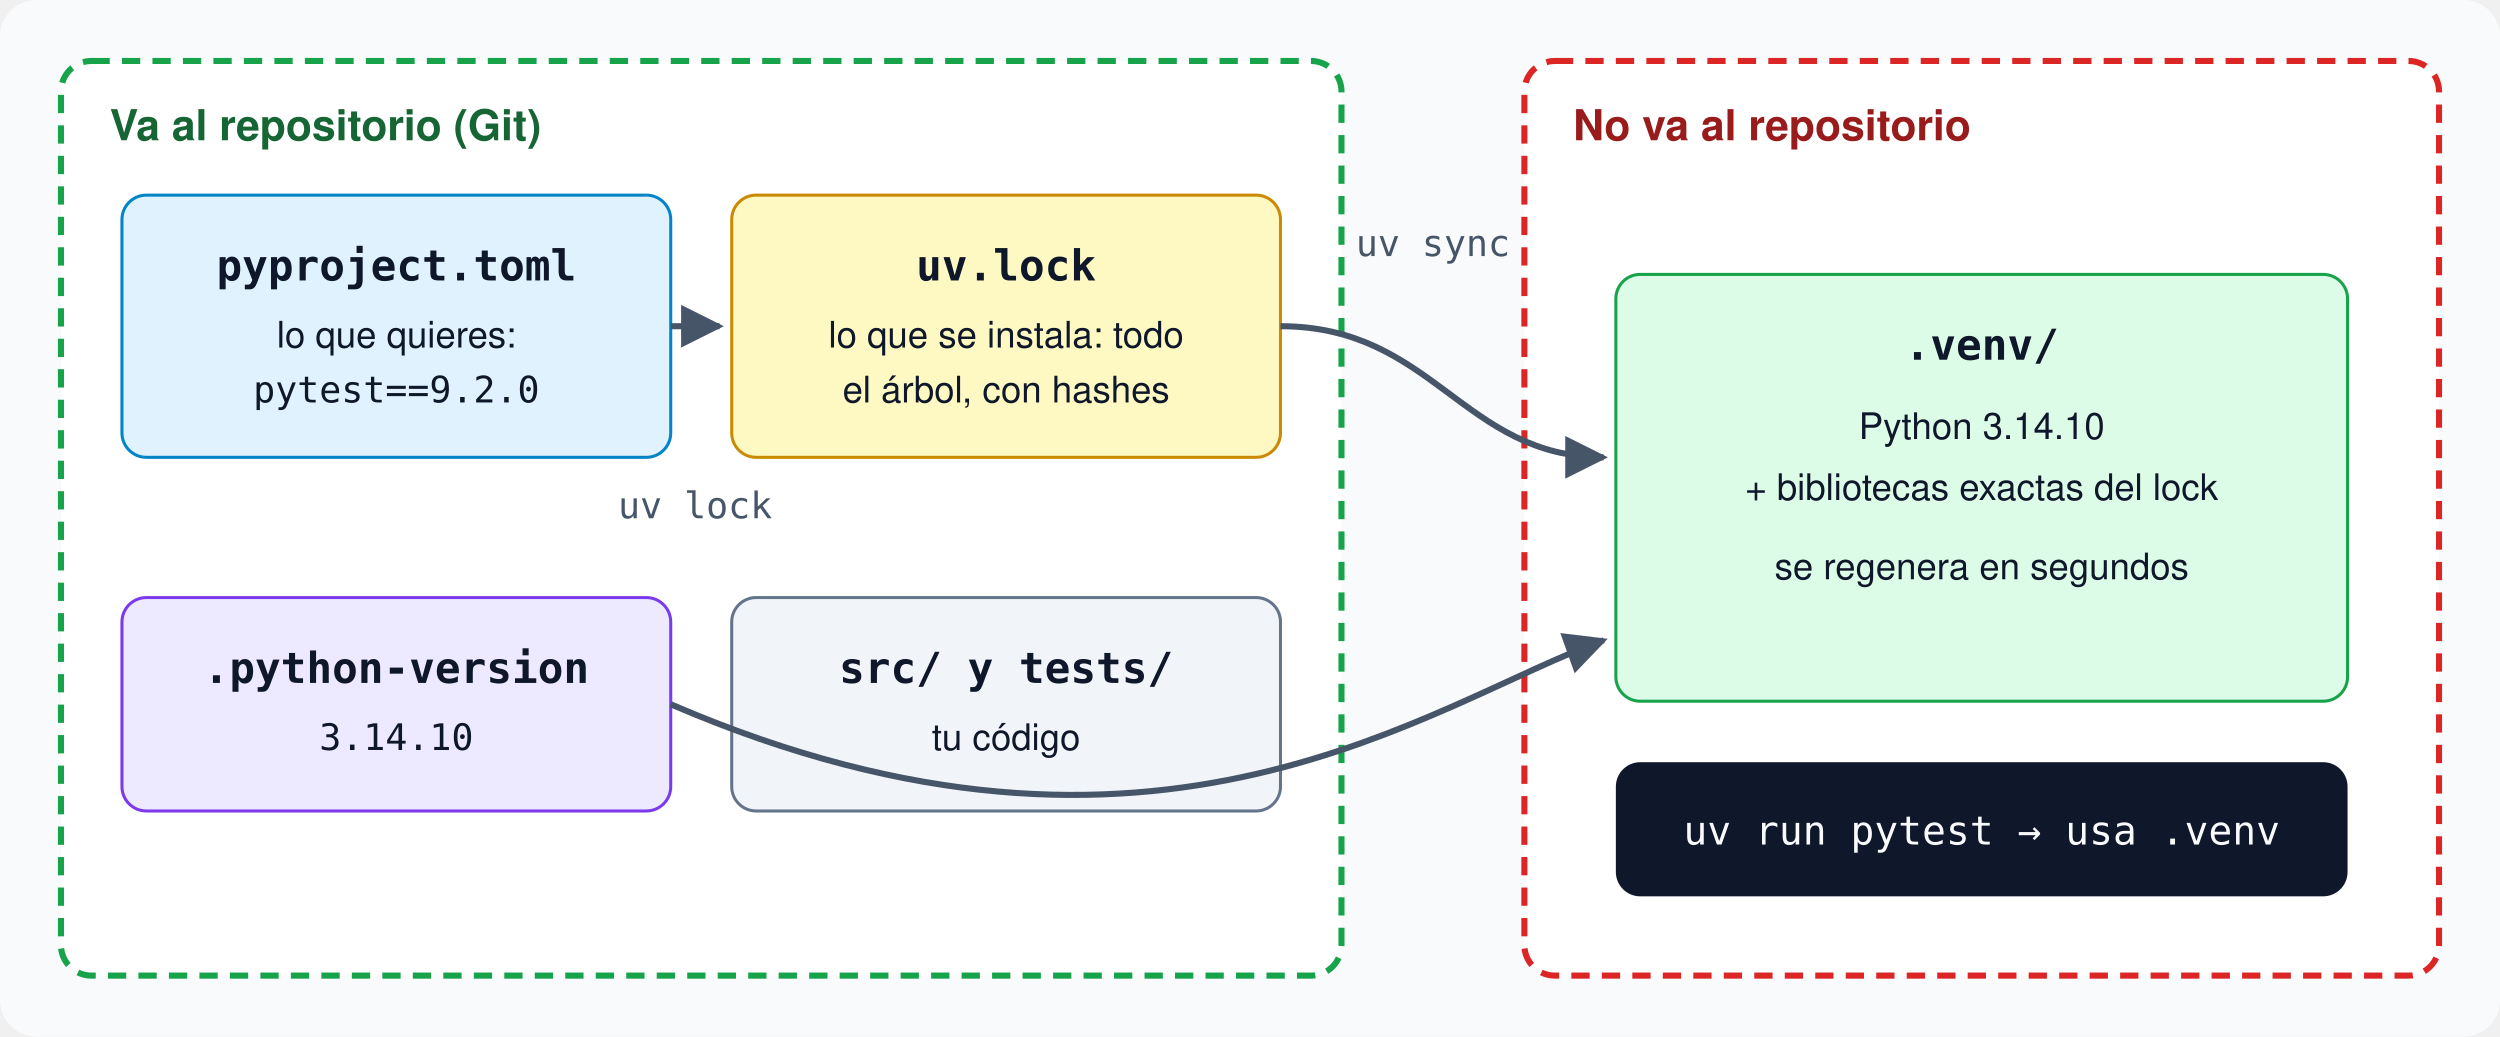
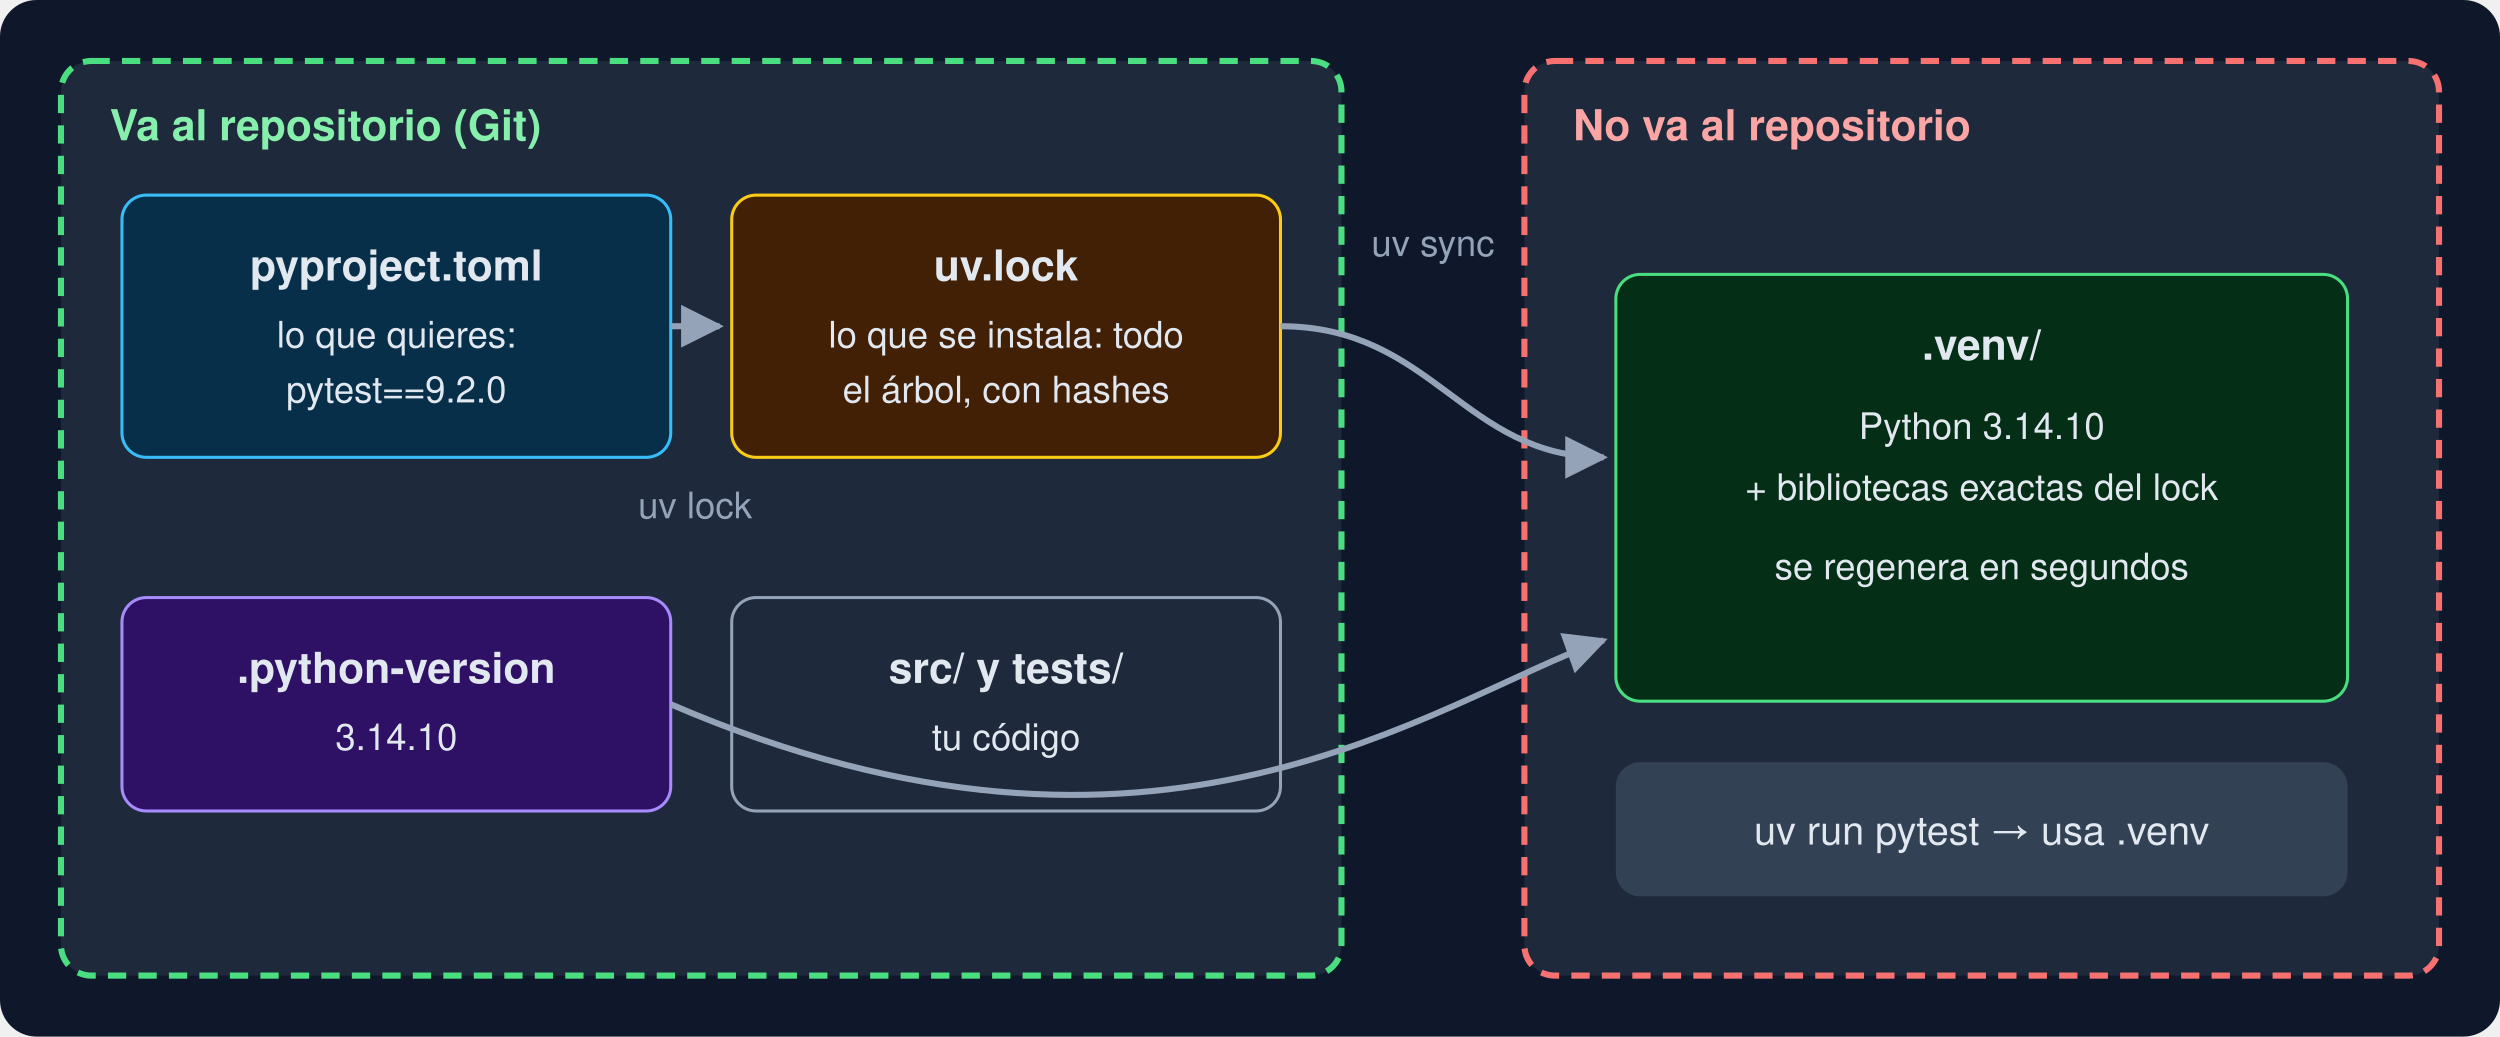
<svg xmlns="http://www.w3.org/2000/svg" viewBox="0 0 820 340" role="img" aria-labelledby="t d">
  <defs>
    <marker id="a" viewBox="0 0 10 10" refX="9" refY="5" markerWidth="7" markerHeight="7" orient="auto">
-       <path d="M0 0L10 5L0 10z" fill="#475569" />
+       <path d="M0 0L10 5L0 10z" fill="#94a3b8" />
    </marker>
  </defs>
-   <rect width="820" height="340" rx="12" fill="#f8fafc" />
-   <g font-family="Segoe UI, Ubuntu, Helvetica, Arial, sans-serif" font-size="14" fill="#0f172a">
-     <rect x="20" y="20" width="420" height="300" rx="10" fill="#ffffff" stroke="#16a34a" stroke-width="2" stroke-dasharray="6 4" />
-     <text x="36" y="46" font-weight="700" fill="#166534">Va al repositorio (Git)</text>
-     <rect x="40" y="64" width="180" height="86" rx="8" fill="#e0f2fe" stroke="#0284c7" />
-     <text x="130" y="92" text-anchor="middle" font-weight="700" font-family="monospace">pyproject.toml</text>
+   <rect width="820" height="340" rx="12" fill="#0f172a" />
+   <g font-family="Segoe UI, Ubuntu, Helvetica, Arial, sans-serif" font-size="14" fill="#e2e8f0">
+     <rect x="20" y="20" width="420" height="300" rx="10" fill="#1e293b" stroke="#4ade80" stroke-width="2" stroke-dasharray="6 4" />
+     <text x="36" y="46" font-weight="700" fill="#86efac">Va al repositorio (Git)</text>
+     <rect x="40" y="64" width="180" height="86" rx="8" fill="#082f49" stroke="#38bdf8" />
+     <text x="130" y="92" text-anchor="middle" font-weight="700" font-family="Segoe UI, Ubuntu, Helvetica, Arial, sans-serif">pyproject.toml</text>
    <text x="130" y="114" text-anchor="middle" font-size="12">lo que quieres:</text>
-     <text x="130" y="132" text-anchor="middle" font-size="12" font-family="monospace">pytest==9.2.0</text>
-     <rect x="240" y="64" width="180" height="86" rx="8" fill="#fef9c3" stroke="#ca8a04" />
-     <text x="330" y="92" text-anchor="middle" font-weight="700" font-family="monospace">uv.lock</text>
+     <text x="130" y="132" text-anchor="middle" font-size="12" font-family="Segoe UI, Ubuntu, Helvetica, Arial, sans-serif">pytest==9.2.0</text>
+     <rect x="240" y="64" width="180" height="86" rx="8" fill="#422006" stroke="#facc15" />
+     <text x="330" y="92" text-anchor="middle" font-weight="700" font-family="Segoe UI, Ubuntu, Helvetica, Arial, sans-serif">uv.lock</text>
    <text x="330" y="114" text-anchor="middle" font-size="12">lo que se instala: todo</text>
    <text x="330" y="132" text-anchor="middle" font-size="12">el árbol, con hashes</text>
-     <path d="M220 107H236" stroke="#475569" stroke-width="2" marker-end="url(#a)" />
-     <text x="228" y="170" text-anchor="middle" font-size="12" font-family="monospace" fill="#475569">uv lock</text>
-     <rect x="40" y="196" width="180" height="70" rx="8" fill="#ede9fe" stroke="#7c3aed" />
-     <text x="130" y="224" text-anchor="middle" font-weight="700" font-family="monospace">.python-version</text>
-     <text x="130" y="246" text-anchor="middle" font-size="12" font-family="monospace">3.14.10</text>
-     <rect x="240" y="196" width="180" height="70" rx="8" fill="#f1f5f9" stroke="#64748b" />
-     <text x="330" y="224" text-anchor="middle" font-weight="700" font-family="monospace">src/ y tests/</text>
+     <path d="M220 107H236" stroke="#94a3b8" stroke-width="2" marker-end="url(#a)" />
+     <text x="228" y="170" text-anchor="middle" font-size="12" font-family="Segoe UI, Ubuntu, Helvetica, Arial, sans-serif" fill="#94a3b8">uv lock</text>
+     <rect x="40" y="196" width="180" height="70" rx="8" fill="#2e1065" stroke="#a78bfa" />
+     <text x="130" y="224" text-anchor="middle" font-weight="700" font-family="Segoe UI, Ubuntu, Helvetica, Arial, sans-serif">.python-version</text>
+     <text x="130" y="246" text-anchor="middle" font-size="12" font-family="Segoe UI, Ubuntu, Helvetica, Arial, sans-serif">3.14.10</text>
+     <rect x="240" y="196" width="180" height="70" rx="8" fill="#1e293b" stroke="#94a3b8" />
+     <text x="330" y="224" text-anchor="middle" font-weight="700" font-family="Segoe UI, Ubuntu, Helvetica, Arial, sans-serif">src/ y tests/</text>
    <text x="330" y="246" text-anchor="middle" font-size="12">tu código</text>
-     <rect x="500" y="20" width="300" height="300" rx="10" fill="#ffffff" stroke="#dc2626" stroke-width="2" stroke-dasharray="6 4" />
-     <text x="516" y="46" font-weight="700" fill="#991b1b">No va al repositorio</text>
-     <rect x="530" y="90" width="240" height="140" rx="8" fill="#dcfce7" stroke="#16a34a" />
-     <text x="650" y="118" text-anchor="middle" font-weight="700" font-family="monospace">.venv/</text>
+     <rect x="500" y="20" width="300" height="300" rx="10" fill="#1e293b" stroke="#f87171" stroke-width="2" stroke-dasharray="6 4" />
+     <text x="516" y="46" font-weight="700" fill="#fca5a5">No va al repositorio</text>
+     <rect x="530" y="90" width="240" height="140" rx="8" fill="#052e16" stroke="#4ade80" />
+     <text x="650" y="118" text-anchor="middle" font-weight="700" font-family="Segoe UI, Ubuntu, Helvetica, Arial, sans-serif">.venv/</text>
    <text x="650" y="144" text-anchor="middle" font-size="12">Python 3.14.10</text>
    <text x="650" y="164" text-anchor="middle" font-size="12">+ bibliotecas exactas del lock</text>
    <text x="650" y="190" text-anchor="middle" font-size="12">se regenera en segundos</text>
-     <path d="M420 107C470 107 480 150 526 150" fill="none" stroke="#475569" stroke-width="2" marker-end="url(#a)" />
-     <path d="M220 231C380 300 470 230 526 210" fill="none" stroke="#475569" stroke-width="2" marker-end="url(#a)" />
-     <text x="470" y="84" text-anchor="middle" font-size="12" font-family="monospace" fill="#475569">uv sync</text>
-     <rect x="530" y="250" width="240" height="44" rx="8" fill="#0f172a" />
-     <text x="650" y="277" text-anchor="middle" font-family="monospace" font-size="13" fill="#f8fafc">uv run pytest  →  usa .venv</text>
+     <path d="M420 107C470 107 480 150 526 150" fill="none" stroke="#94a3b8" stroke-width="2" marker-end="url(#a)" />
+     <path d="M220 231C380 300 470 230 526 210" fill="none" stroke="#94a3b8" stroke-width="2" marker-end="url(#a)" />
+     <text x="470" y="84" text-anchor="middle" font-size="12" font-family="Segoe UI, Ubuntu, Helvetica, Arial, sans-serif" fill="#94a3b8">uv sync</text>
+     <rect x="530" y="250" width="240" height="44" rx="8" fill="#334155" />
+     <text x="650" y="277" text-anchor="middle" font-family="Segoe UI, Ubuntu, Helvetica, Arial, sans-serif" font-size="13" fill="#e2e8f0">uv run pytest  →  usa .venv</text>
  </g>
</svg>
